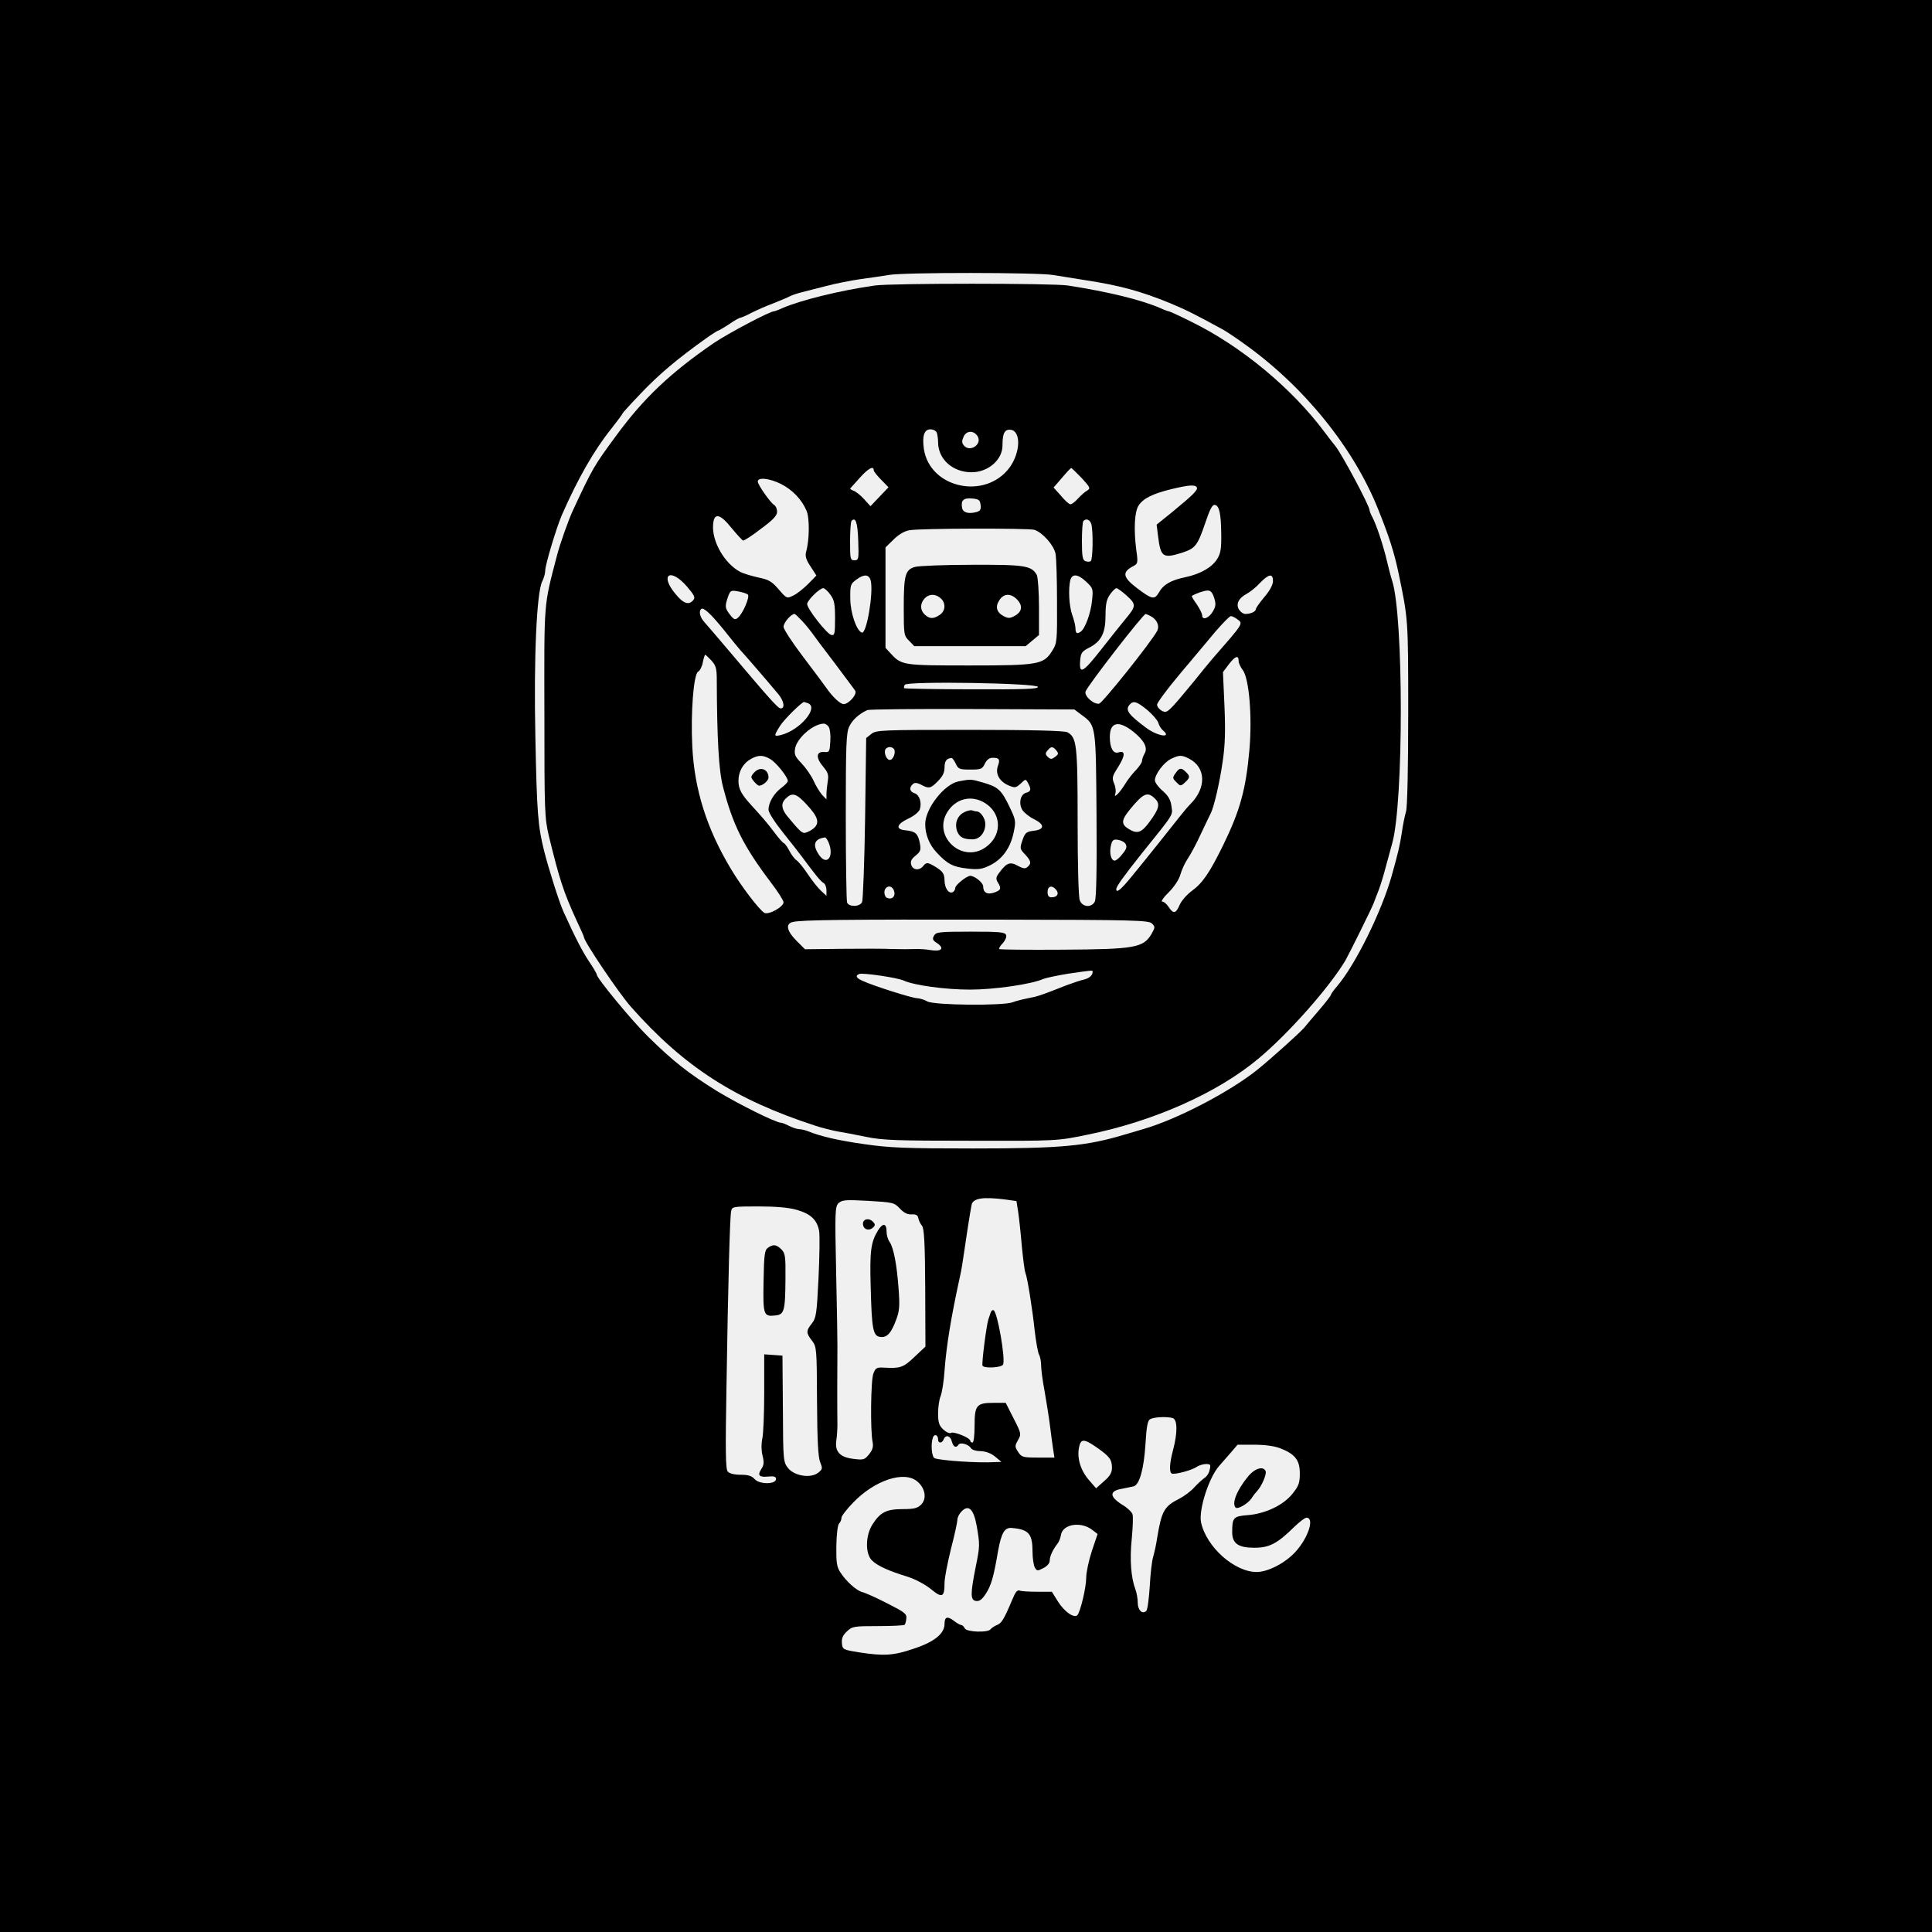
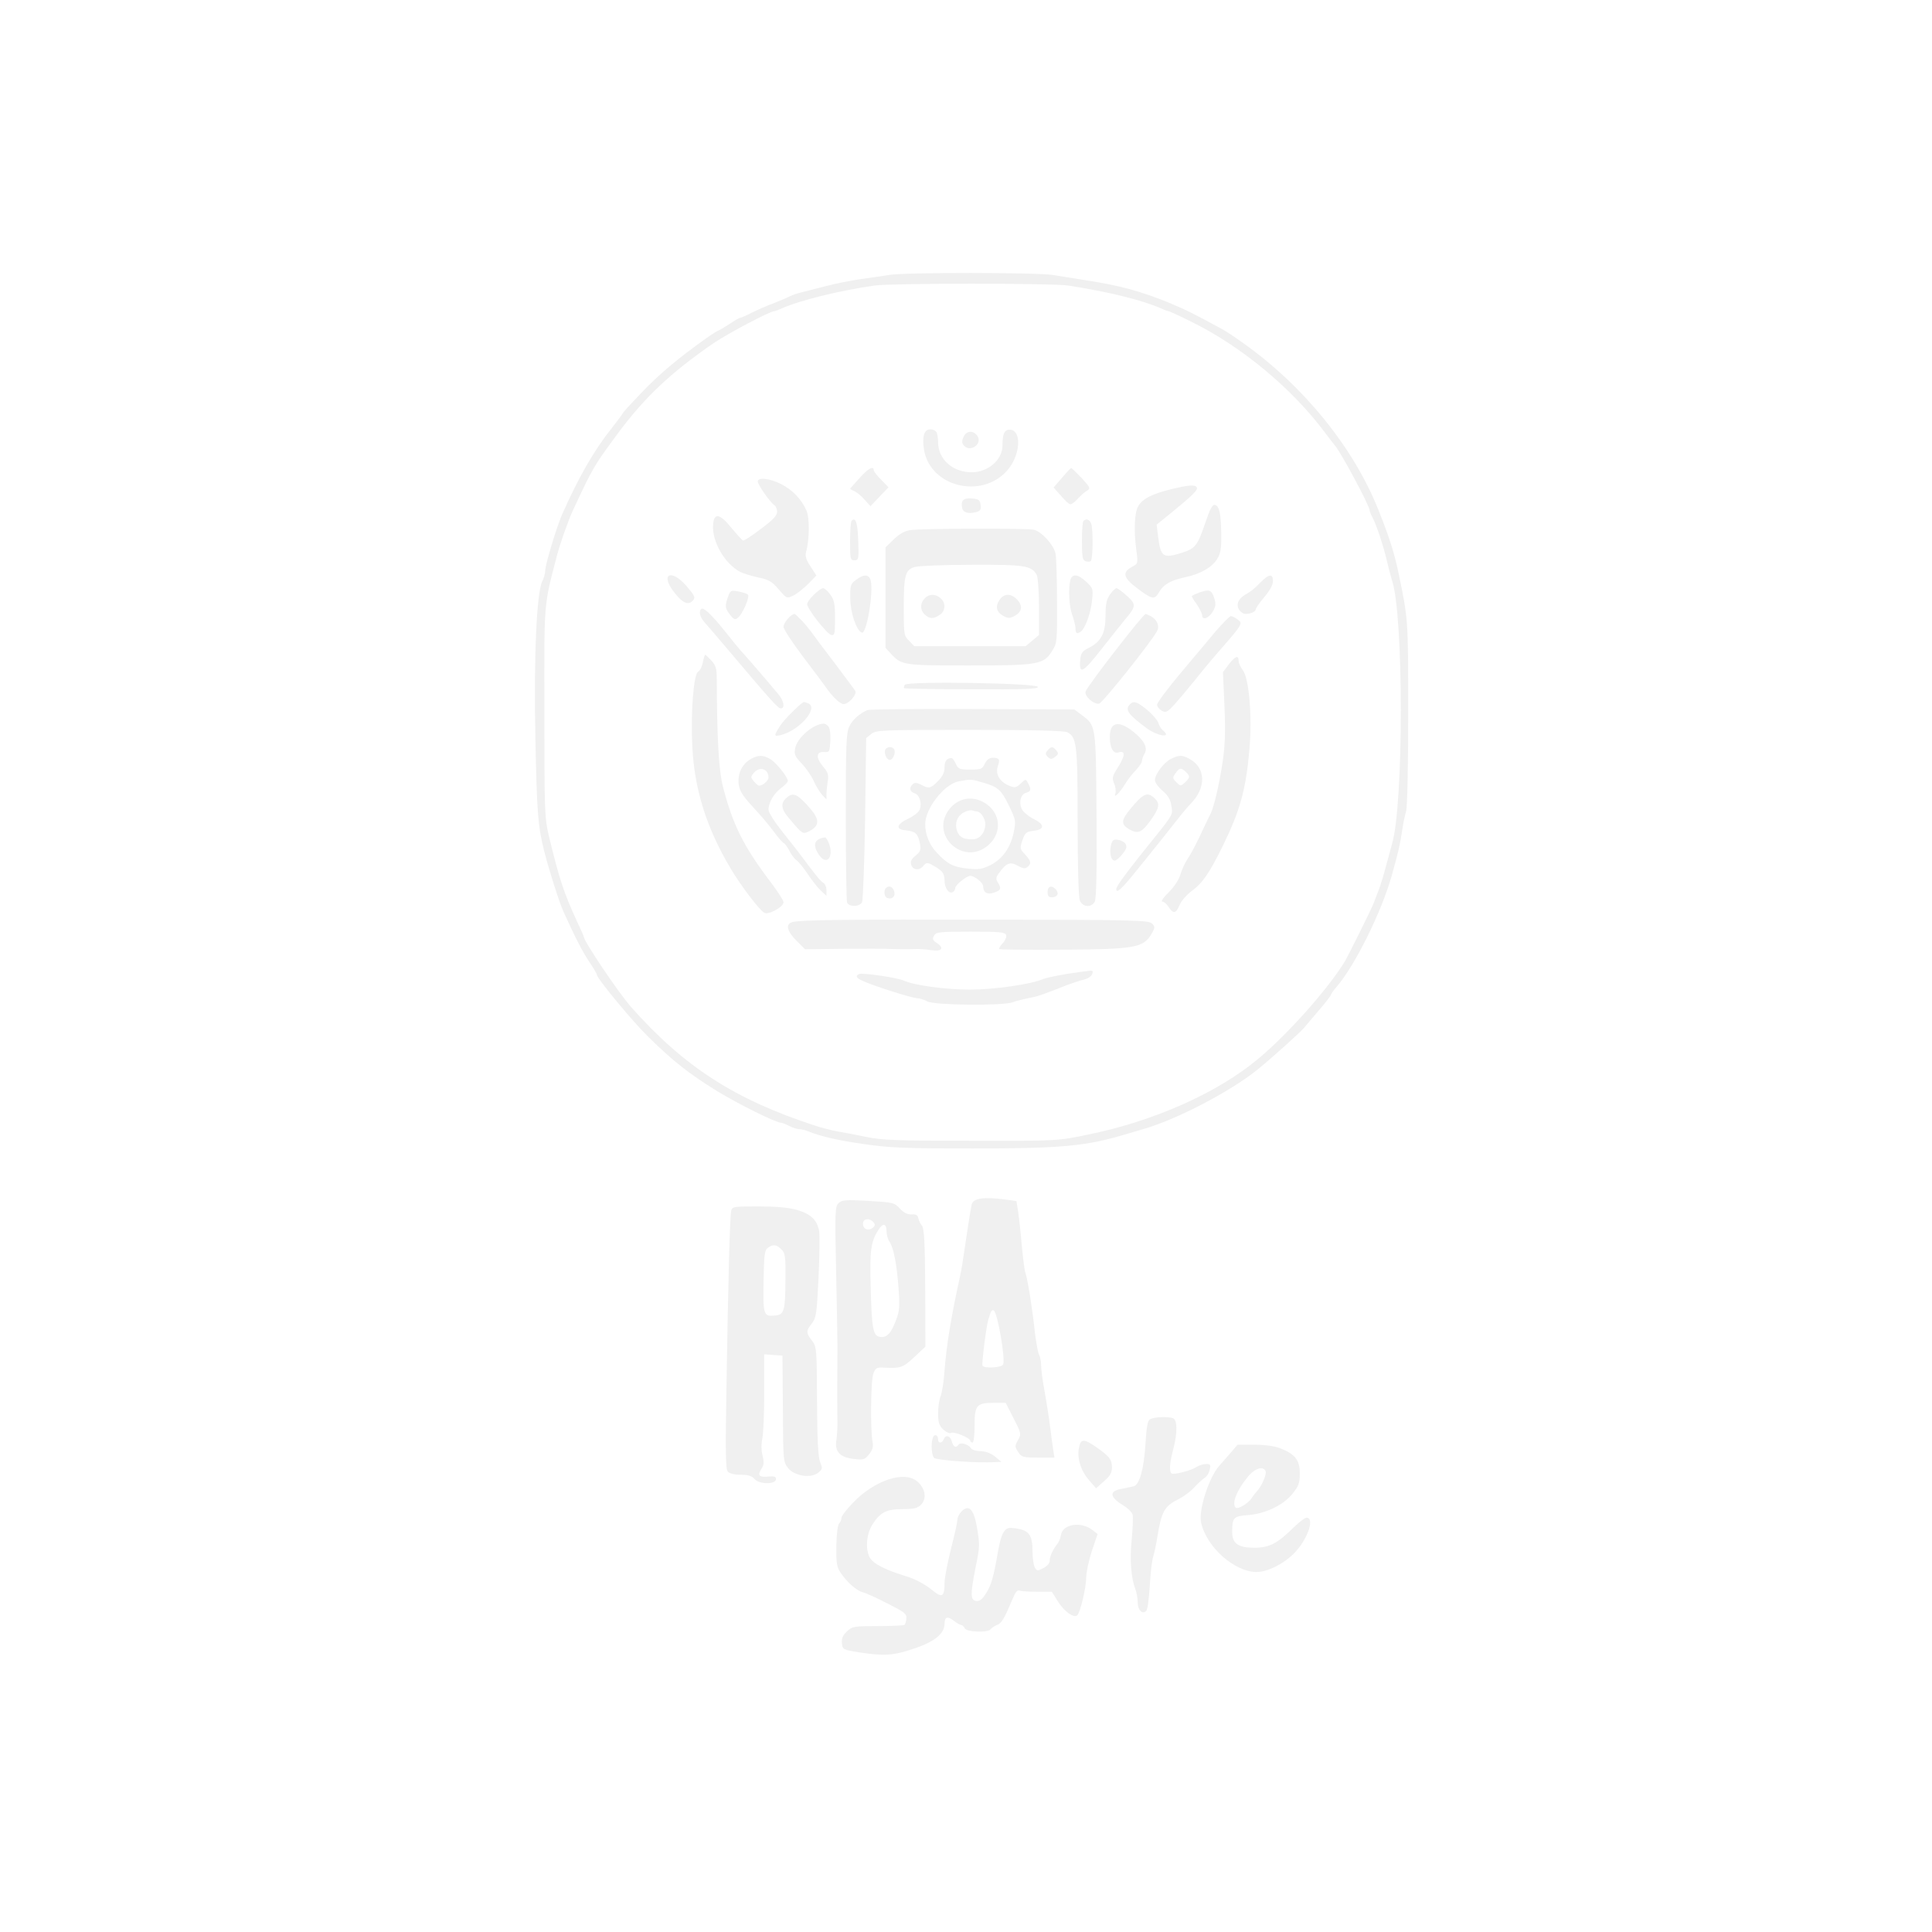
<svg xmlns="http://www.w3.org/2000/svg" version="1.0" width="900pt" height="900pt" viewBox="0 0 900 900" preserveAspectRatio="xMidYMid meet">
-   <g transform="translate(0,900) scale(0.1,-0.1)" fill="#000000" stroke="none">
+   <g transform="translate(0,900) scale(0.1,-0.1)" fill="#ffffff" stroke="none">
    <path d="M0 4500 l0 -4500 4500 0 4500 0 0 4500 0 4500 -4500 0 -4500 0 0 -4500z m4905 3219 c33 -5 101 -16 150 -24 162 -25 258 -51 395 -107 74 -31 117 -52 250 -125 14 -8 55 -35 91 -61 281 -199 515 -487 630 -777 51 -127 73 -197 93 -290 46 -221 46 -214 46 -655 0 -257 -4 -439 -10 -460 -6 -19 -15 -64 -20 -100 -10 -63 -15 -85 -47 -200 -47 -167 -170 -416 -255 -515 -16 -18 -28 -36 -28 -39 0 -4 -24 -35 -53 -69 -29 -34 -62 -72 -72 -85 -21 -24 -154 -144 -220 -197 -128 -102 -373 -230 -530 -275 -16 -5 -55 -16 -85 -25 -180 -54 -295 -65 -707 -65 -316 0 -388 3 -506 20 -126 18 -203 36 -265 61 -13 5 -31 9 -40 9 -9 0 -30 7 -46 15 -15 8 -33 15 -38 15 -24 0 -197 86 -299 148 -133 83 -202 137 -319 252 -74 72 -240 273 -240 290 0 4 -16 32 -36 61 -31 47 -62 106 -120 234 -19 42 -68 197 -89 280 -29 116 -34 176 -41 530 -8 369 6 676 32 727 8 15 14 38 14 51 0 26 52 199 77 257 75 171 150 302 230 402 29 37 53 69 53 72 0 2 37 43 83 91 85 90 172 163 305 258 28 20 55 37 58 37 3 0 26 14 51 30 24 17 48 30 52 30 4 0 28 10 52 23 24 12 71 33 104 45 33 13 68 28 77 33 10 5 34 13 55 18 21 5 72 19 113 29 41 11 113 25 160 32 47 6 105 15 130 19 69 13 696 12 765 0z m-220 -4307 l50 -7 8 -50 c4 -27 12 -99 17 -160 6 -60 13 -117 17 -125 9 -23 32 -164 43 -269 6 -51 15 -101 20 -111 6 -10 10 -34 10 -52 0 -18 7 -71 16 -118 8 -47 20 -119 25 -160 5 -41 12 -92 15 -112 l6 -38 -76 0 c-71 0 -77 2 -93 26 -16 25 -16 28 -1 55 16 28 16 31 -20 101 l-37 73 -56 0 c-80 0 -89 -11 -89 -106 0 -46 -4 -79 -10 -79 -5 0 -10 4 -10 8 0 14 -77 45 -90 37 -6 -4 -22 3 -36 16 -19 18 -24 32 -24 75 0 29 5 65 12 81 6 15 15 69 18 118 9 118 30 247 72 439 6 26 14 74 18 105 10 71 30 199 36 228 6 31 52 39 159 25z m-493 -42 c19 -20 35 -28 54 -27 21 1 29 -3 32 -18 2 -11 10 -27 17 -35 10 -12 14 -79 15 -289 l1 -274 -52 -49 c-52 -49 -65 -53 -141 -49 -33 2 -39 -1 -49 -26 -13 -29 -15 -271 -4 -321 4 -21 0 -36 -16 -56 -21 -26 -26 -28 -73 -22 -63 7 -88 34 -80 86 3 19 5 53 5 75 -1 40 -1 278 0 365 0 25 -2 181 -6 346 -6 279 -5 303 11 319 16 15 31 17 138 11 117 -7 122 -8 148 -36z m-480 -6 c65 -19 94 -46 104 -99 3 -18 2 -116 -3 -218 -8 -166 -11 -187 -31 -212 -28 -35 -27 -45 1 -81 21 -28 22 -35 23 -281 1 -182 5 -262 15 -285 11 -28 11 -32 -9 -48 -34 -28 -110 -16 -140 20 -23 29 -24 33 -25 277 l-2 248 -42 3 -43 3 0 -178 c0 -98 -4 -195 -9 -215 -5 -23 -5 -54 1 -78 8 -32 7 -45 -6 -64 -19 -30 -9 -39 37 -34 23 2 32 -1 32 -12 0 -25 -77 -26 -100 0 -13 15 -30 20 -65 20 -30 0 -52 6 -60 15 -10 12 -11 97 -6 383 8 510 16 803 22 830 4 21 8 22 126 22 82 0 141 -5 180 -16z m1751 -970 c22 -7 23 -67 2 -147 -17 -64 -19 -103 -7 -111 11 -7 93 14 117 31 11 7 30 13 43 13 21 0 23 -3 17 -27 -3 -16 -14 -32 -23 -37 -9 -6 -30 -25 -47 -43 -16 -19 -49 -43 -72 -55 -70 -35 -82 -57 -103 -185 -4 -29 -13 -67 -18 -85 -6 -18 -13 -80 -16 -138 -4 -57 -10 -108 -16 -114 -18 -18 -40 3 -40 38 0 19 -5 47 -11 63 -20 52 -27 138 -17 233 5 52 7 103 4 115 -3 11 -24 31 -46 44 -63 39 -64 66 -2 76 20 4 44 9 53 11 27 7 48 82 55 197 5 82 10 110 22 116 18 10 78 13 105 5z m-1093 -100 c0 -19 19 -18 26 1 9 23 31 18 38 -10 7 -26 20 -32 31 -15 8 13 47 2 58 -16 4 -8 25 -14 45 -14 24 -1 47 -9 67 -25 l30 -25 -30 -1 c-78 -5 -252 7 -281 18 -14 5 -19 67 -8 97 7 18 24 12 24 -10z m738 -36 c61 -43 71 -56 72 -94 0 -24 -9 -40 -37 -64 l-37 -33 -33 38 c-39 45 -56 101 -47 150 8 44 23 44 82 3z m854 -4 c71 -27 93 -56 93 -117 0 -45 -5 -59 -33 -94 -42 -54 -126 -94 -208 -101 -68 -5 -74 -11 -74 -79 0 -53 28 -73 103 -73 70 0 107 19 187 98 24 23 49 42 56 42 39 0 8 -95 -52 -160 -48 -52 -128 -93 -180 -93 -103 0 -234 116 -259 231 -12 58 36 209 85 264 8 9 31 35 50 57 l35 41 77 0 c48 0 94 -6 120 -16z m-1688 -156 c37 -32 44 -80 17 -107 -17 -17 -33 -21 -86 -21 -76 0 -105 -15 -141 -72 -33 -52 -34 -138 -1 -168 26 -25 77 -48 165 -75 37 -12 82 -36 109 -58 52 -43 63 -38 63 29 0 23 14 94 30 159 17 65 30 126 30 136 0 11 9 28 20 39 33 33 56 9 70 -69 15 -88 15 -93 -5 -191 -25 -127 -25 -154 2 -158 16 -2 28 7 46 35 24 37 36 77 56 196 16 88 31 113 66 109 78 -7 95 -27 95 -113 0 -28 5 -59 10 -70 10 -18 13 -18 40 -4 18 9 30 23 30 35 0 20 14 51 37 80 6 8 13 25 15 38 7 53 95 67 149 23 l22 -17 -27 -80 c-14 -43 -26 -99 -26 -123 0 -46 -27 -159 -41 -175 -15 -16 -61 16 -91 64 l-28 45 -68 0 c-37 0 -73 2 -80 5 -14 5 -21 -4 -40 -50 -34 -81 -47 -103 -68 -110 -12 -5 -25 -14 -29 -19 -10 -18 -115 -14 -121 4 -4 8 -11 15 -16 15 -5 0 -21 9 -35 20 -30 23 -43 18 -43 -15 0 -45 -48 -84 -143 -115 -96 -33 -140 -35 -257 -17 -73 12 -75 13 -78 42 -2 23 4 37 23 55 25 24 33 25 145 25 65 0 121 3 124 6 3 3 7 16 8 29 3 22 -8 30 -89 71 -50 26 -102 49 -115 52 -28 7 -76 50 -103 92 -17 25 -20 46 -19 123 1 55 6 98 13 105 6 6 11 18 11 27 0 8 24 39 53 69 101 106 241 152 301 99z" />
    <path d="M4075 7670 c-162 -23 -348 -69 -432 -106 -17 -8 -34 -14 -37 -14 -20 0 -214 -103 -281 -148 -202 -139 -326 -256 -455 -432 -103 -140 -109 -150 -200 -345 -21 -44 -63 -163 -76 -215 -62 -238 -59 -205 -58 -730 0 -461 1 -490 21 -575 49 -201 68 -260 129 -393 19 -40 34 -74 34 -77 0 -20 161 -259 219 -325 247 -279 484 -432 859 -554 30 -10 75 -21 100 -26 26 -4 88 -16 137 -26 78 -16 144 -18 490 -18 399 -1 400 -1 540 28 308 62 608 195 799 356 139 116 328 330 403 455 16 28 124 245 133 270 4 11 14 38 23 60 8 22 23 69 32 105 10 36 23 85 30 110 54 187 54 1061 0 1225 -7 22 -18 65 -25 95 -15 65 -47 162 -66 199 -8 14 -14 30 -14 34 0 21 -131 265 -160 300 -6 7 -27 34 -48 62 -154 207 -391 403 -624 517 -54 27 -100 48 -104 48 -3 0 -20 6 -37 14 -93 40 -241 76 -432 106 -69 11 -824 11 -900 0z m289 -686 c3 -9 6 -29 6 -44 0 -79 68 -140 156 -140 77 0 144 58 144 125 0 57 10 76 38 73 49 -6 46 -106 -5 -176 -113 -152 -370 -97 -399 85 -9 61 1 93 30 93 13 0 27 -7 30 -16z m190 -16 c23 -38 -36 -77 -64 -43 -10 12 -10 21 -1 41 13 29 47 30 65 2z m-484 -158 c0 -6 16 -26 35 -45 l34 -35 -42 -44 -42 -44 -30 33 c-16 18 -39 36 -49 39 -10 4 -17 8 -15 11 2 2 22 24 44 49 38 43 65 58 65 36z m969 -37 c39 -43 42 -48 26 -58 -10 -5 -29 -22 -43 -37 -14 -16 -30 -28 -36 -27 -6 0 -26 18 -44 40 l-34 38 39 45 c21 25 40 45 43 46 2 0 24 -21 49 -47z m-1400 -28 c53 -27 96 -72 118 -124 15 -34 14 -136 -2 -192 -5 -20 0 -37 21 -68 l27 -42 -38 -39 c-21 -21 -52 -46 -69 -54 -31 -15 -31 -15 -69 29 -32 37 -46 45 -95 55 -31 7 -68 18 -82 25 -74 38 -135 143 -128 222 4 56 32 51 86 -17 25 -30 49 -56 53 -58 4 -2 42 22 83 54 57 42 76 62 76 80 0 13 -6 27 -13 31 -19 12 -77 95 -77 110 0 21 56 15 109 -12z m1936 -15 c7 -11 -14 -33 -114 -115 l-73 -59 7 -56 c12 -96 23 -103 114 -74 60 20 70 33 107 142 20 60 32 82 43 80 21 -4 29 -39 30 -137 1 -67 -3 -90 -19 -115 -24 -39 -78 -70 -149 -85 -67 -14 -102 -34 -123 -72 -20 -34 -32 -31 -101 21 -66 50 -71 74 -21 101 25 13 26 15 17 79 -12 95 -8 176 11 205 21 33 66 55 151 76 83 20 112 22 120 9z m-1007 -82 c3 -22 -2 -29 -22 -34 -36 -9 -60 -1 -64 19 -7 36 6 48 45 45 33 -3 38 -7 41 -30z m-570 -166 c3 -87 2 -92 -18 -92 -19 0 -20 6 -20 88 0 49 3 92 7 96 19 19 28 -8 31 -92z m1086 76 c9 -36 7 -166 -3 -172 -5 -4 -16 -3 -25 0 -13 5 -16 23 -16 93 0 48 3 91 7 94 13 14 31 6 37 -15z m-266 -26 c37 -11 91 -71 99 -111 4 -20 7 -121 7 -226 1 -181 0 -192 -22 -226 -40 -65 -64 -69 -388 -69 -307 0 -314 1 -364 55 l-25 27 0 234 0 234 37 36 c23 23 50 40 75 44 47 9 549 10 581 2z m-1619 -263 c35 -41 41 -52 31 -64 -21 -26 -47 -17 -84 29 -74 89 -24 123 53 35z m857 27 c14 -56 -19 -250 -41 -243 -25 8 -54 93 -54 159 -1 61 1 68 27 87 37 28 60 26 68 -3z m1004 -6 c32 -30 33 -33 27 -89 -6 -58 -32 -129 -52 -143 -17 -13 -25 -9 -25 15 0 12 -7 40 -15 62 -15 41 -19 123 -9 163 9 31 36 28 74 -8z m870 3 c0 -17 -15 -45 -40 -74 -22 -26 -40 -52 -40 -57 0 -11 -24 -22 -48 -22 -10 0 -23 9 -30 20 -16 26 -2 54 36 74 15 8 43 30 61 50 42 43 61 46 61 9z m-2062 -63 c18 -24 22 -43 22 -110 0 -72 -2 -81 -17 -78 -21 4 -113 122 -113 144 0 17 58 74 75 74 6 0 21 -13 33 -30z m1382 -6 c44 -40 43 -48 -9 -110 -14 -17 -64 -79 -110 -138 -87 -111 -105 -121 -99 -51 3 33 8 41 42 58 56 29 76 68 76 150 0 54 5 75 21 98 11 16 25 29 30 29 5 0 27 -16 49 -36z m-1766 6 c10 -10 -24 -90 -47 -108 -12 -11 -19 -8 -36 14 -24 31 -25 39 -10 83 11 31 14 32 48 26 20 -4 40 -10 45 -15z m2172 -15 c9 -29 8 -40 -7 -65 -19 -31 -49 -41 -49 -16 0 7 -11 30 -25 51 -15 20 -25 38 -23 39 18 11 57 25 73 25 14 1 23 -9 31 -34z m-2281 -153 c33 -42 67 -83 75 -92 14 -14 121 -138 176 -204 26 -31 32 -66 11 -66 -13 0 -50 42 -247 275 -46 55 -95 111 -107 125 -22 24 -29 50 -17 63 11 10 46 -23 109 -101z m361 46 c17 -18 37 -43 45 -54 8 -12 55 -75 105 -140 49 -66 94 -125 98 -132 10 -16 -30 -62 -54 -62 -16 0 -52 34 -81 76 -8 12 -56 76 -106 142 -51 67 -93 131 -93 142 0 19 34 59 51 60 3 0 19 -15 35 -32z m1624 22 c30 -16 43 -46 30 -70 -28 -52 -254 -335 -270 -338 -26 -4 -70 36 -63 57 11 29 268 361 280 361 2 0 13 -5 23 -10z m403 -14 c29 -22 33 -15 -116 -186 -16 -19 -55 -66 -86 -105 -31 -38 -72 -87 -92 -109 -32 -34 -38 -37 -57 -27 -12 7 -22 19 -22 29 1 9 48 73 106 142 58 69 133 158 166 198 34 39 66 72 72 72 6 0 19 -7 29 -14z m-2449 -193 c20 -22 25 -36 25 -87 1 -274 9 -425 29 -501 46 -179 96 -278 224 -447 32 -42 58 -83 58 -91 0 -22 -71 -61 -90 -49 -25 16 -106 122 -155 204 -113 188 -170 370 -180 570 -8 158 6 337 27 349 9 5 19 25 22 44 4 19 9 35 11 35 2 0 15 -12 29 -27z m2456 -2 c0 -10 9 -29 19 -42 30 -39 45 -219 31 -374 -16 -181 -43 -280 -121 -440 -64 -131 -97 -179 -148 -216 -23 -17 -48 -46 -56 -65 -17 -40 -29 -43 -51 -9 -9 14 -22 25 -30 25 -7 0 6 20 31 44 26 26 48 60 54 83 6 21 21 54 34 73 13 19 41 71 61 115 21 44 41 87 46 96 15 29 42 144 56 244 11 74 13 141 8 257 l-7 157 27 36 c30 39 46 45 46 16z m-935 -121 c0 -10 -65 -12 -309 -11 -170 0 -311 3 -314 5 -2 3 -1 10 3 16 11 18 620 8 620 -10z m-1071 -76 c52 -20 -38 -126 -126 -148 -34 -8 -34 -5 -4 43 19 30 101 111 112 111 1 0 9 -3 18 -6z m1580 -31 c25 -21 48 -48 52 -60 3 -12 12 -27 20 -34 47 -39 -22 -30 -76 10 -82 61 -99 83 -79 107 18 22 34 17 83 -23z m-306 -23 c68 -50 67 -44 70 -467 2 -260 -1 -389 -8 -403 -16 -30 -58 -26 -70 6 -6 14 -10 168 -10 365 0 361 -4 394 -48 418 -14 7 -163 11 -455 11 -413 0 -436 -1 -458 -19 l-24 -19 -5 -374 c-3 -205 -10 -381 -14 -390 -10 -23 -62 -24 -70 -2 -3 9 -6 189 -6 401 0 331 2 390 16 418 14 31 45 59 84 77 8 4 229 6 490 5 l475 -2 33 -25z m-1179 -54 c7 -8 11 -37 9 -68 -3 -51 -4 -53 -30 -51 -37 2 -38 -28 -2 -70 21 -25 25 -38 20 -66 -3 -20 -6 -47 -6 -60 l0 -25 -21 22 c-11 13 -29 42 -39 65 -11 24 -36 60 -56 81 -31 32 -35 42 -30 70 9 48 83 113 132 115 6 1 17 -5 23 -13z m1421 -25 c50 -40 68 -75 52 -101 -6 -11 -12 -26 -12 -34 0 -8 -13 -27 -28 -43 -15 -15 -38 -44 -50 -64 -26 -43 -57 -73 -46 -45 3 9 1 30 -6 46 -11 27 -9 34 20 79 32 52 33 76 0 66 -24 -8 -40 21 -40 72 0 70 41 79 110 24z m-1115 -81 c9 -15 -4 -50 -20 -50 -16 0 -29 35 -20 50 3 5 12 10 20 10 8 0 17 -5 20 -10z m756 -6 c11 -14 10 -18 -6 -30 -16 -12 -21 -12 -34 0 -12 12 -12 18 -1 30 16 20 24 20 41 0z m-1333 -40 c28 -16 82 -84 82 -102 0 -6 -14 -20 -30 -32 -34 -25 -60 -68 -60 -102 0 -13 29 -58 68 -107 37 -46 76 -96 87 -111 63 -85 88 -116 101 -123 8 -4 14 -20 14 -34 l0 -26 -26 24 c-14 13 -42 48 -61 77 -19 29 -43 58 -53 65 -9 6 -24 26 -33 44 -9 17 -20 33 -25 35 -5 1 -26 25 -46 52 -33 44 -55 69 -106 125 -46 50 -60 76 -60 113 0 45 22 83 59 103 34 19 57 18 89 -1z m1951 2 c79 -41 82 -136 6 -212 -11 -11 -32 -36 -47 -55 -43 -55 -158 -199 -222 -277 -53 -65 -76 -85 -76 -64 0 12 32 57 117 164 156 194 146 178 140 223 -4 30 -15 48 -41 71 -20 17 -36 39 -36 49 0 28 41 83 75 100 38 18 49 19 84 1z m-1087 -23 c12 -26 18 -28 68 -28 50 0 56 2 68 28 9 18 21 27 36 27 31 0 36 -7 24 -40 -12 -36 9 -72 53 -90 27 -11 32 -10 54 10 23 22 23 22 34 2 16 -29 14 -39 -9 -45 -27 -7 -36 -51 -17 -81 9 -13 33 -32 54 -42 50 -25 50 -48 -1 -54 -35 -4 -41 -9 -53 -44 -13 -38 -12 -41 12 -66 28 -30 31 -43 11 -59 -10 -9 -21 -7 -45 6 -35 20 -52 14 -85 -31 -17 -22 -18 -30 -8 -46 18 -29 15 -37 -17 -48 -32 -11 -51 0 -51 29 0 17 -40 49 -60 49 -17 0 -70 -43 -70 -56 0 -7 -5 -16 -10 -19 -19 -12 -40 17 -40 54 -1 30 -7 40 -36 59 -42 26 -48 27 -64 7 -18 -22 -48 -18 -55 6 -5 16 0 27 20 43 23 19 26 26 20 58 -9 45 -20 55 -65 60 -50 4 -45 28 12 55 26 12 49 31 53 43 10 31 -2 68 -25 75 -23 7 -26 27 -7 43 8 7 19 6 37 -3 36 -20 45 -19 79 16 22 22 31 40 31 64 0 29 9 42 32 44 4 1 13 -11 20 -26z m-695 -190 c55 -59 63 -87 32 -113 -13 -10 -31 -19 -41 -20 -14 0 -26 12 -83 81 -25 32 -27 57 -6 78 31 31 50 26 98 -26z m1624 26 c24 -24 19 -46 -25 -106 -38 -52 -57 -59 -96 -36 -39 23 -38 42 6 95 61 74 80 82 115 47z m-1520 -206 c26 -68 -12 -109 -48 -52 -29 45 -19 71 30 78 4 0 12 -11 18 -26z m1382 -4 c8 -13 5 -24 -14 -47 -13 -17 -29 -31 -36 -31 -17 -1 -26 34 -18 70 6 25 11 30 32 27 14 -2 31 -10 36 -19z m-1078 -220 c8 -24 -9 -41 -32 -32 -14 5 -18 35 -6 46 13 14 32 7 38 -14z m755 6 c15 -18 5 -35 -21 -35 -14 0 -19 7 -19 25 0 28 21 33 40 10z m446 -157 c16 -15 15 -19 -2 -49 -38 -64 -77 -71 -416 -73 -159 -1 -291 0 -293 3 -3 2 4 15 16 27 12 13 19 30 16 38 -5 14 -31 16 -166 16 -147 0 -161 -2 -170 -19 -9 -15 -6 -22 15 -35 35 -24 20 -40 -30 -32 -22 4 -57 6 -76 5 -19 -1 -64 -1 -100 0 -36 2 -143 2 -238 1 l-172 -2 -40 40 c-45 45 -52 79 -17 87 42 10 242 12 949 11 643 -1 709 -3 724 -18z m-276 -225 c0 -17 -16 -30 -40 -36 -14 -3 -50 -15 -80 -26 -121 -48 -137 -53 -180 -61 -25 -5 -58 -13 -73 -19 -44 -17 -366 -14 -397 4 -14 8 -35 14 -47 15 -24 0 -206 58 -255 81 -30 13 -35 24 -15 32 17 6 177 -17 207 -31 49 -22 194 -42 309 -42 112 0 287 25 342 50 13 5 65 16 114 24 117 17 115 17 115 9z" />
    <path d="M4262 6359 c-45 -13 -52 -38 -52 -190 0 -125 1 -131 25 -154 l24 -25 260 0 259 0 31 26 31 26 0 130 c0 71 -5 138 -10 149 -24 44 -55 49 -302 48 -128 0 -248 -5 -266 -10z m120 -146 c25 -22 23 -59 -4 -77 -29 -20 -47 -20 -70 1 -22 20 -23 51 -1 75 20 22 51 23 75 1z m357 -7 c27 -29 22 -57 -14 -76 -21 -11 -29 -11 -50 0 -33 18 -40 44 -19 75 21 32 54 32 83 1z" />
    <path d="M3516 5404 c-9 -8 -16 -19 -16 -24 0 -9 28 -40 36 -40 17 0 44 23 44 38 0 38 -37 53 -64 26z" />
    <path d="M5476 5398 c-15 -21 -14 -24 4 -42 19 -19 20 -19 40 -1 24 22 25 29 4 49 -21 21 -30 20 -48 -6z" />
    <path d="M4465 5360 c-66 -13 -155 -126 -155 -199 0 -48 19 -96 53 -132 50 -54 77 -68 144 -75 51 -6 68 -3 107 16 56 29 93 80 108 152 11 53 10 58 -19 119 -38 79 -53 93 -122 113 -59 17 -57 17 -116 6z m122 -100 c75 -45 83 -140 17 -197 -115 -101 -275 47 -182 167 41 53 108 65 165 30z" />
    <path d="M4489 5215 c-31 -17 -43 -53 -30 -88 11 -27 29 -37 71 -37 34 0 60 31 60 72 0 25 -22 58 -40 58 -5 0 -14 2 -22 5 -7 2 -25 -2 -39 -10z" />
    <path d="M4615 2886 c-3 -9 -8 -24 -11 -33 -9 -28 -32 -207 -27 -215 8 -14 91 -9 96 6 11 28 -26 241 -44 252 -5 3 -11 -2 -14 -10z" />
    <path d="M4020 3300 c0 -26 25 -36 45 -20 12 10 13 16 4 26 -18 22 -49 17 -49 -6z" />
    <path d="M4090 3268 c-33 -54 -39 -95 -34 -263 5 -199 11 -229 45 -233 31 -4 51 18 74 81 15 39 17 64 11 143 -8 112 -23 191 -42 219 -8 11 -14 32 -14 47 0 40 -17 43 -40 6z" />
    <path d="M3577 3187 c-15 -10 -18 -33 -20 -155 -3 -158 0 -166 54 -160 42 4 47 19 48 171 1 104 -1 119 -19 137 -23 23 -39 25 -63 7z" />
    <path d="M5814 2122 c-52 -63 -77 -125 -58 -145 10 -9 57 18 74 43 8 13 20 28 26 34 21 22 45 78 40 92 -10 26 -50 15 -82 -24z" />
  </g>
</svg>
